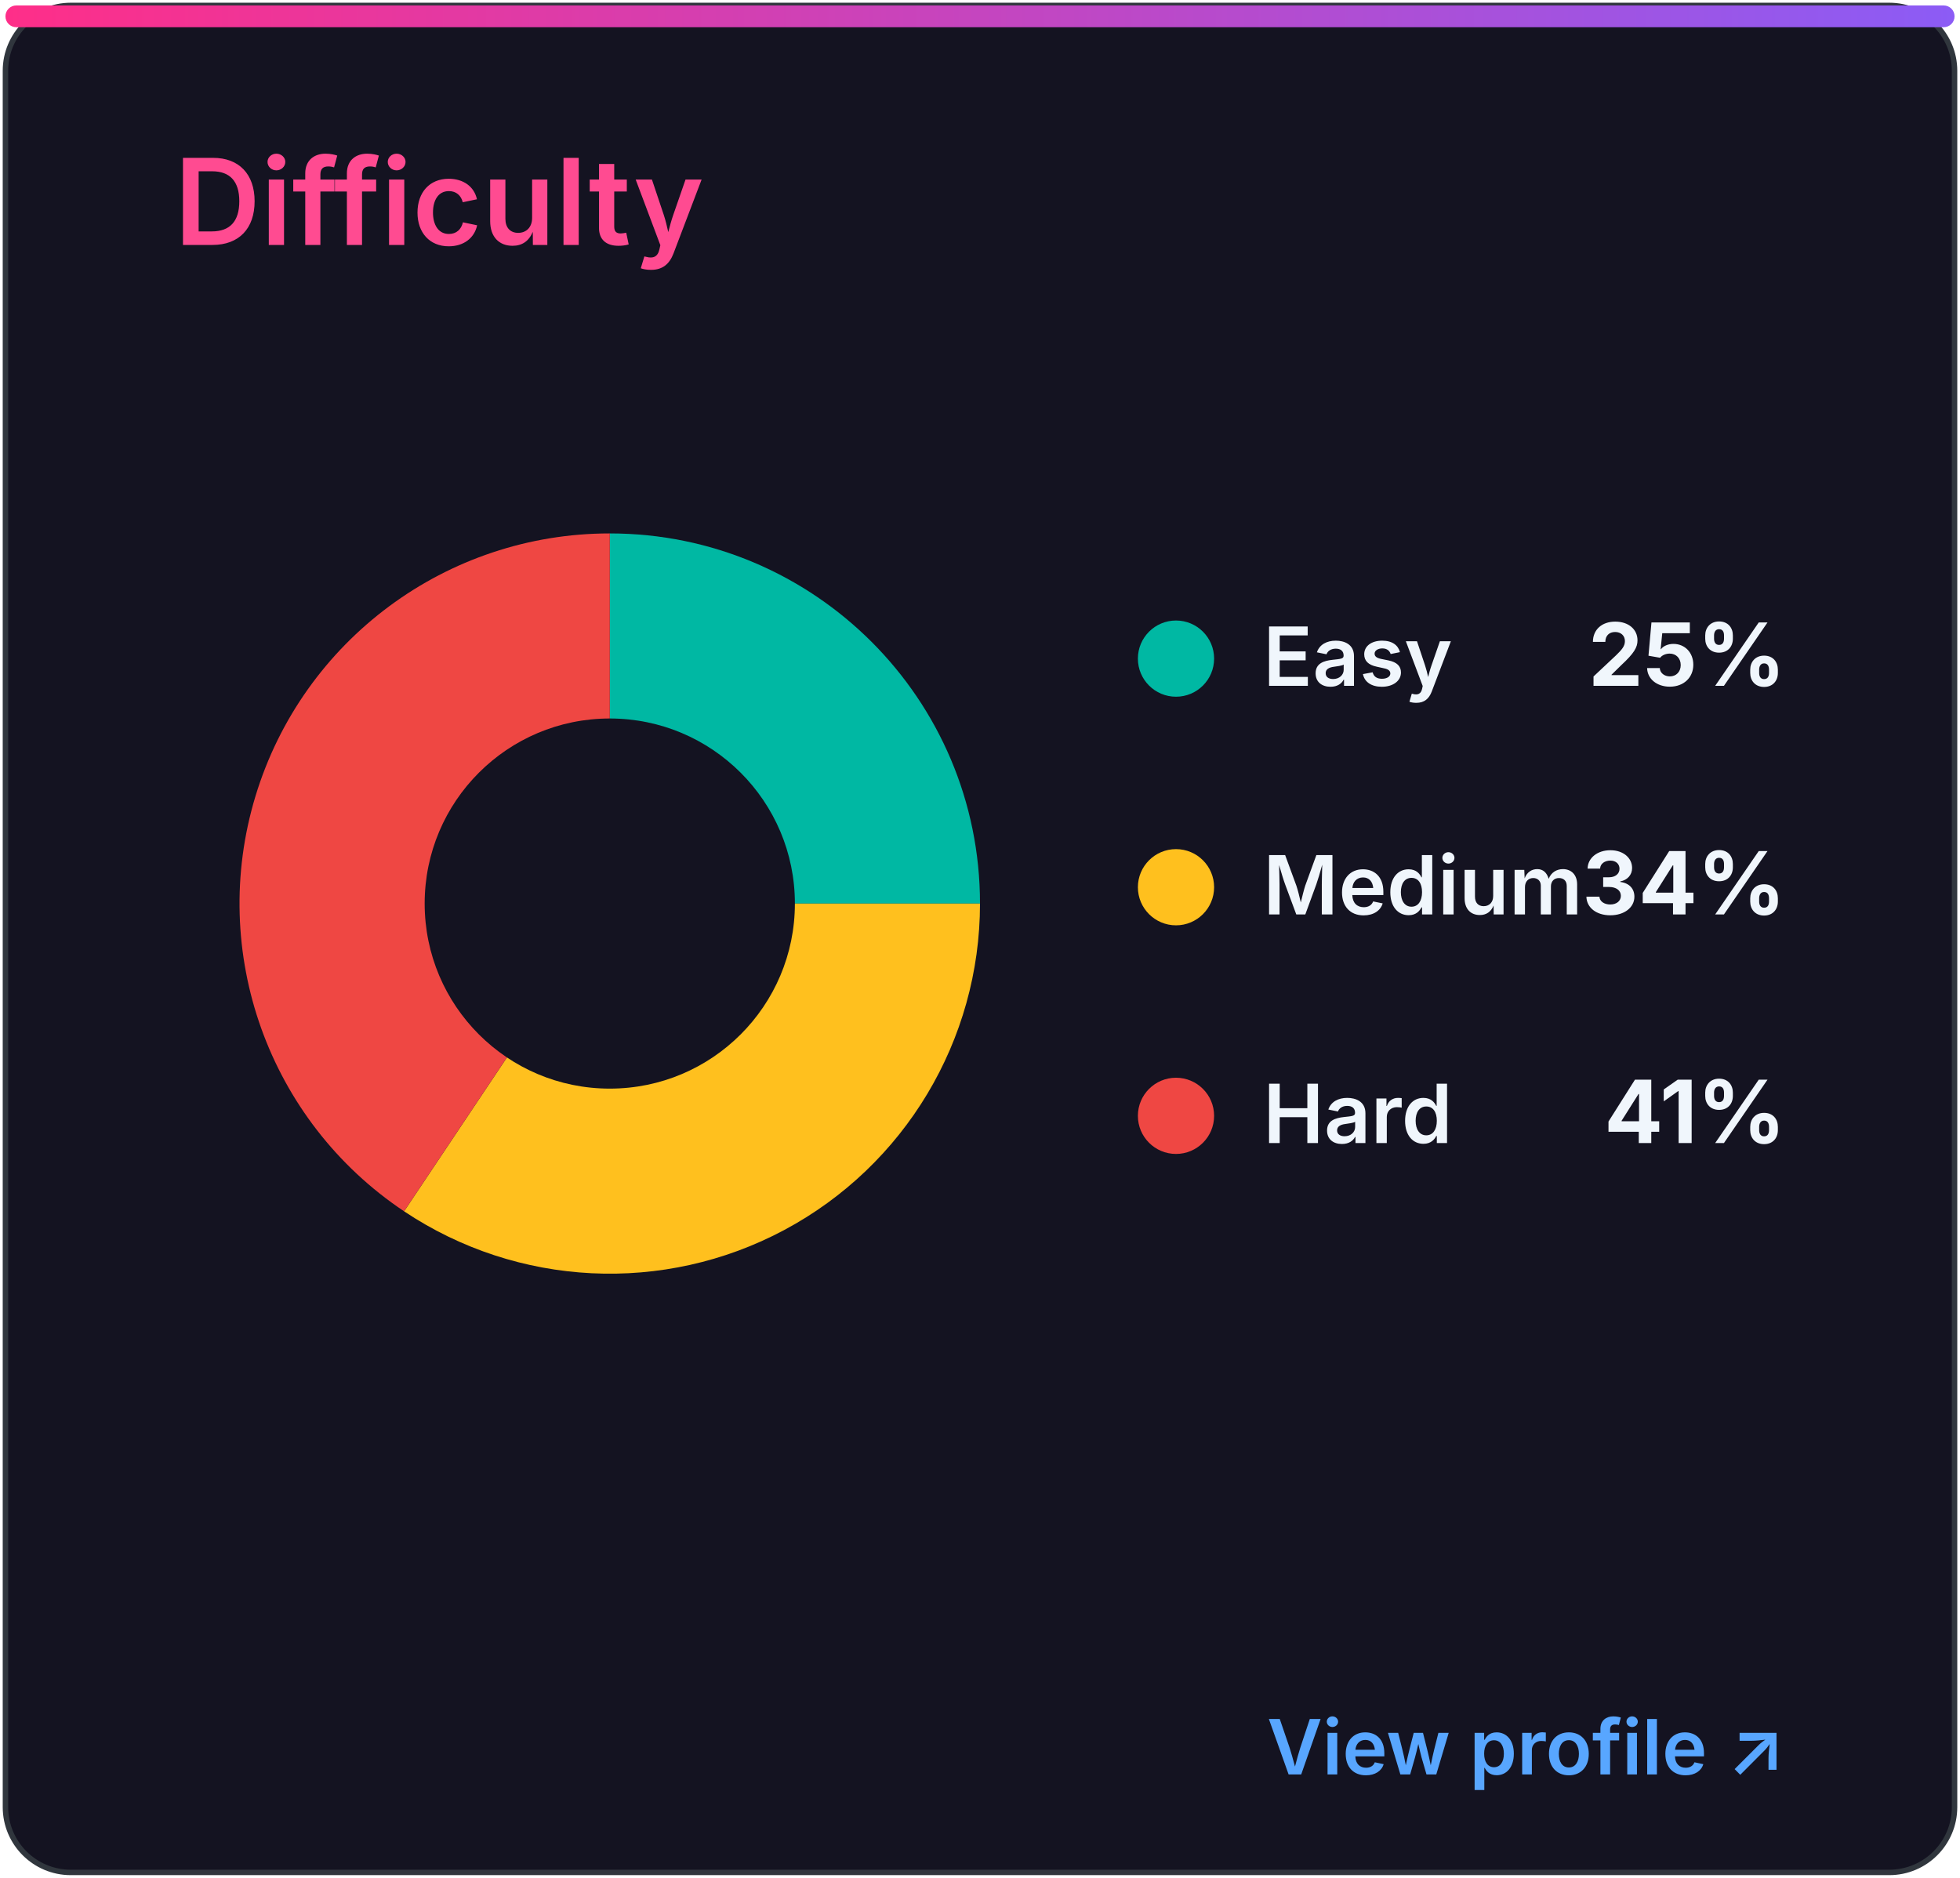
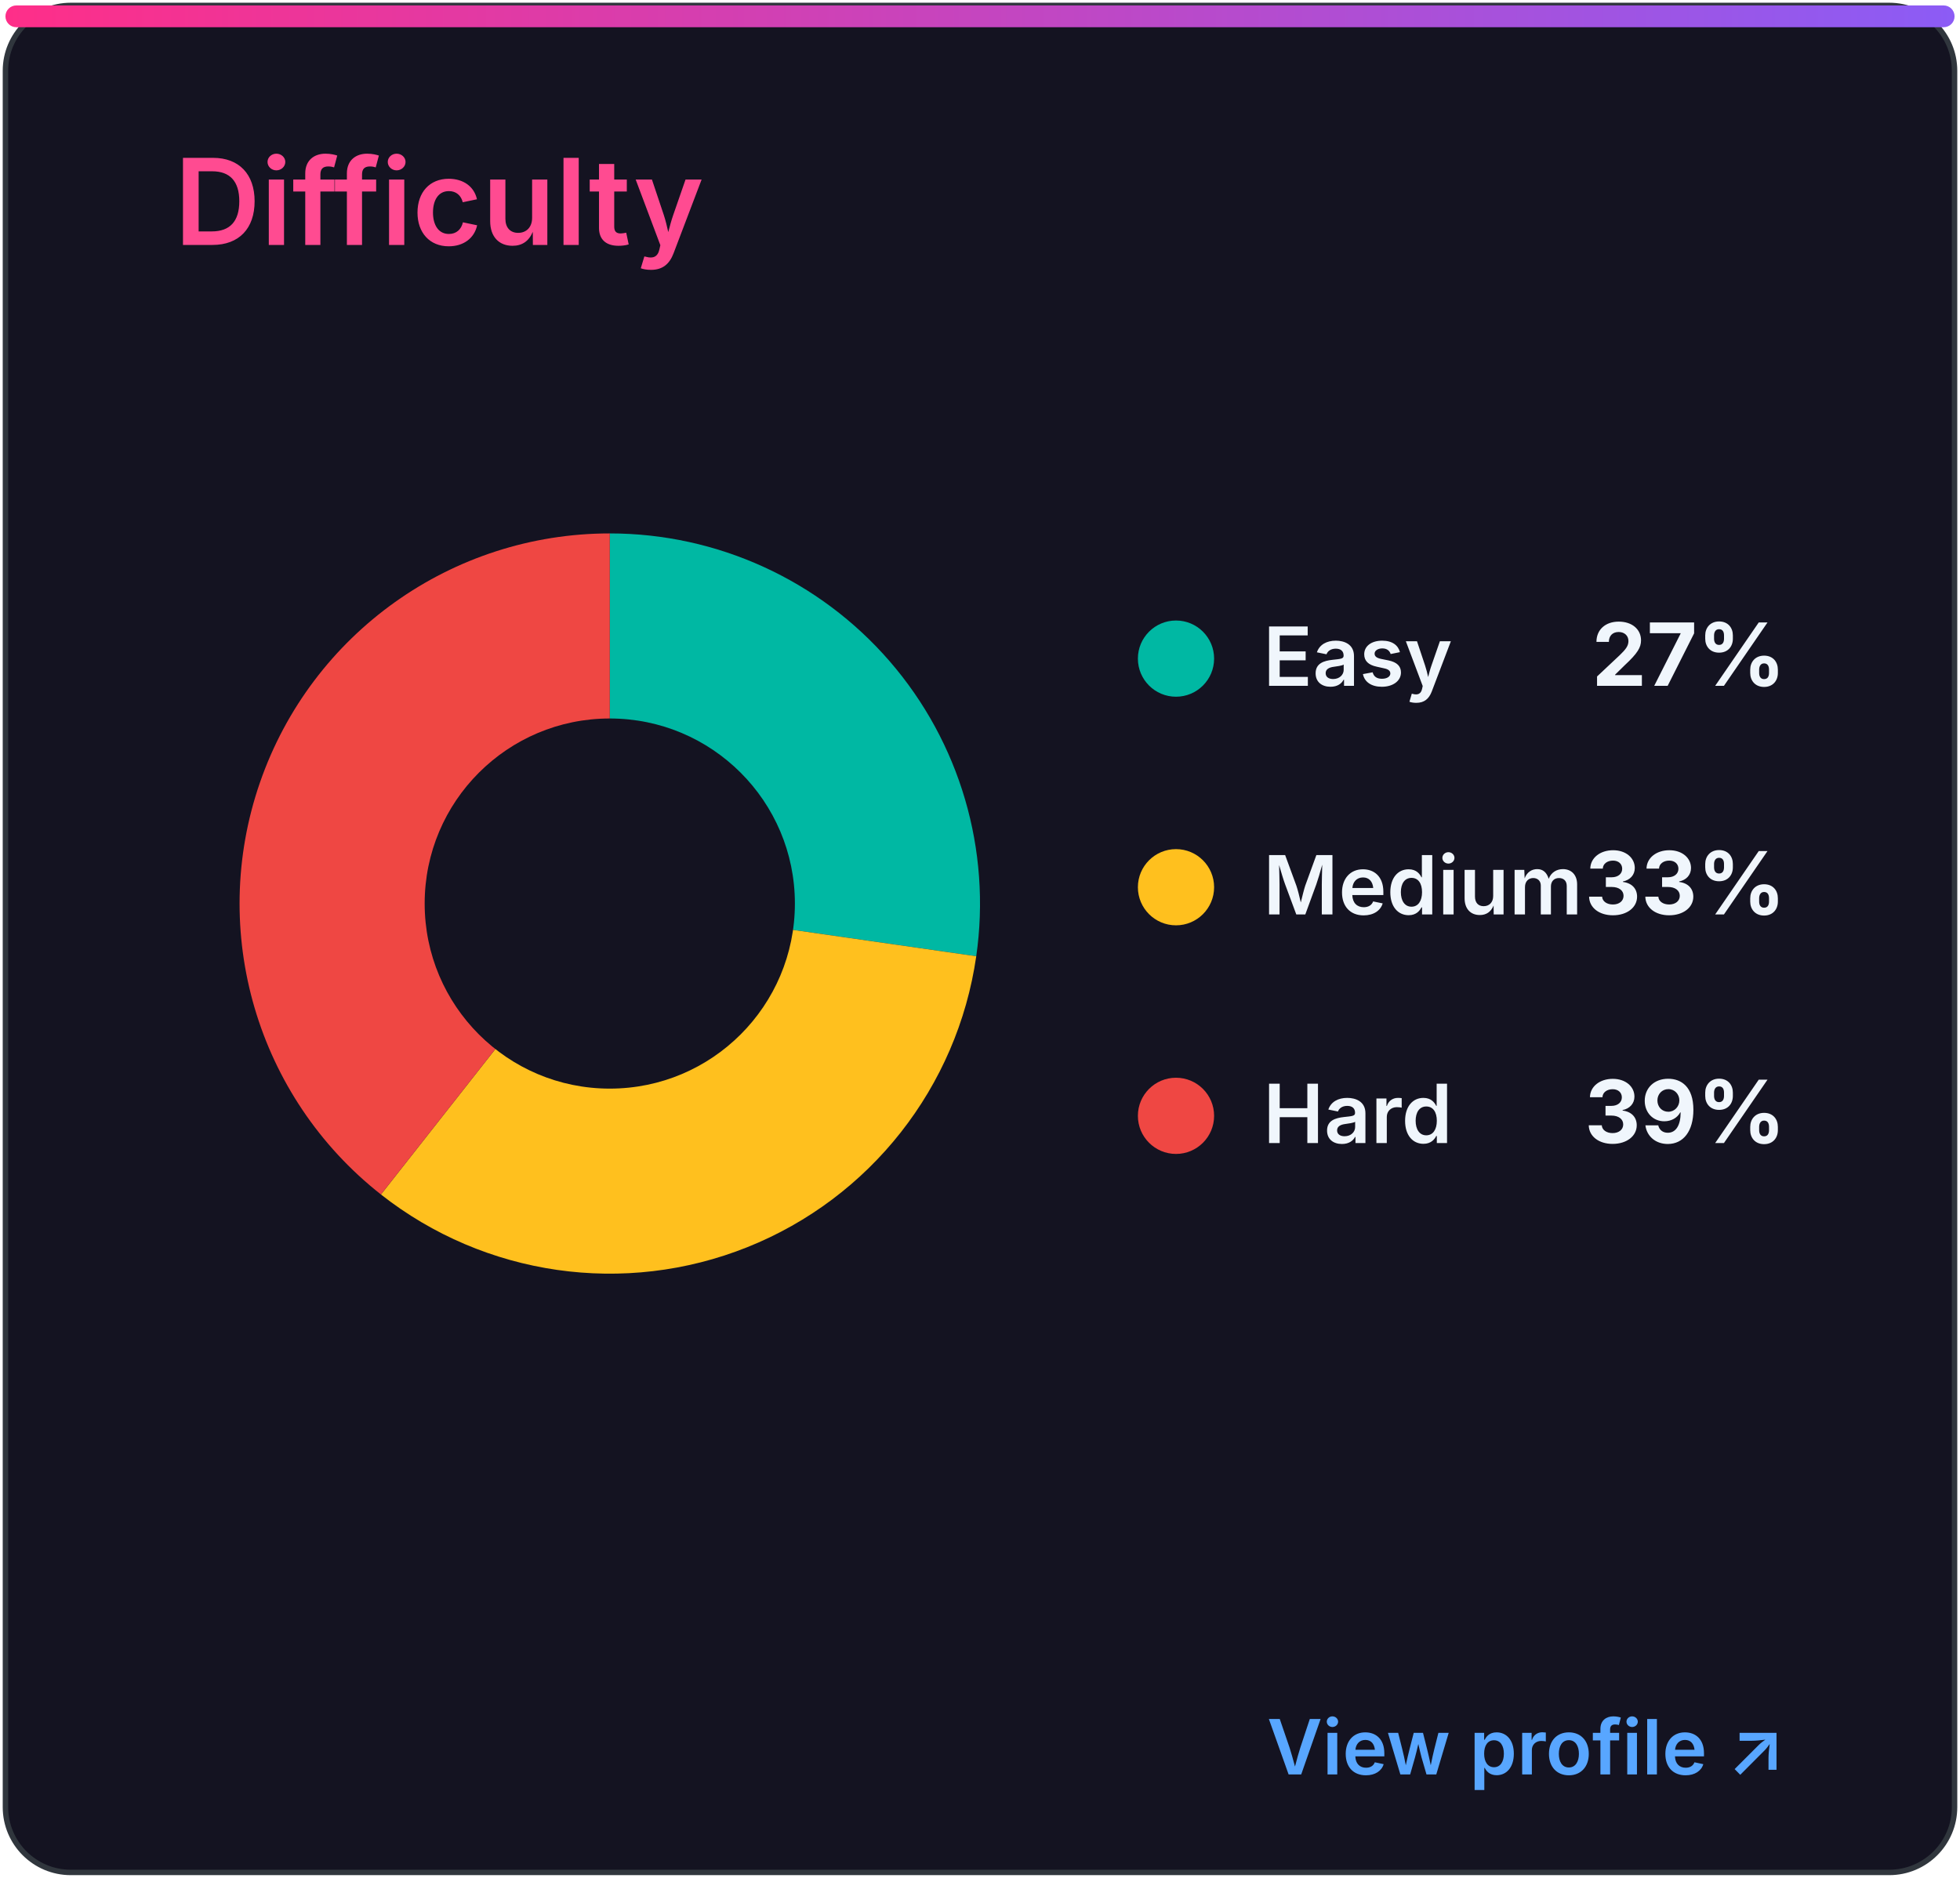
<svg xmlns="http://www.w3.org/2000/svg" width="360" height="345" viewBox="0 0 360 345" role="img" aria-labelledby="title desc">
  <defs>
    <linearGradient id="accent" x1="0" x2="1">
      <stop stop-color="#ff2e88" />
      <stop offset="1" stop-color="#8b5cf6" />
    </linearGradient>
    <clipPath id="bar">
      <rect x="32" y="82" width="296" height="8" rx="4" />
    </clipPath>
    <style>
.heading{font:600 22px -apple-system,BlinkMacSystemFont,'Segoe UI',sans-serif;fill:#ff4b91}
.eyebrow{font:600 10px -apple-system,BlinkMacSystemFont,'Segoe UI',sans-serif;letter-spacing:1.2px;fill:#8b949e}
.total{font:700 52px -apple-system,BlinkMacSystemFont,'Segoe UI',sans-serif;fill:#f0f6fc}
.metric{font:600 15px -apple-system,BlinkMacSystemFont,'Segoe UI',sans-serif;fill:#f0f6fc}
.count{font:700 16px -apple-system,BlinkMacSystemFont,'Segoe UI',sans-serif;fill:#f0f6fc}
.muted{font:500 13px -apple-system,BlinkMacSystemFont,'Segoe UI',sans-serif;fill:#8b949e}
.language{font:700 31px -apple-system,BlinkMacSystemFont,'Segoe UI',sans-serif;fill:#f0f6fc}
.link{font:600 14px -apple-system,BlinkMacSystemFont,'Segoe UI',sans-serif;fill:#58a6ff}
</style>
  </defs>
  <rect x="1" y="1" width="358" height="343" rx="12" fill="#141321" stroke="#30363d" />
  <rect x="1" y="1" width="358" height="4" rx="2" fill="url(#accent)" />
  <text x="32" y="45" class="heading">Difficulty</text>
-   <path d="M 112 166 L 112.00 98.00 A 68 68 0 0 1 180.00 166.00 Z" fill="#00b8a3" />
-   <path d="M 112 166 L 180.00 166.00 A 68 68 0 0 1 74.22 222.54 Z" fill="#ffc01e" />
-   <path d="M 112 166 L 74.22 222.54 A 68 68 0 0 1 112.00 98.00 Z" fill="#ef4743" />
+   <path d="M 112 166 L 112.00 98.00 A 68 68 0 0 1 179.31 175.68 Z" fill="#00b8a3" />
+   <path d="M 112 166 L 179.31 175.68 A 68 68 0 0 1 69.97 219.45 Z" fill="#ffc01e" />
+   <path d="M 112 166 L 69.97 219.45 A 68 68 0 0 1 112.00 98.00 Z" fill="#ef4743" />
  <circle cx="112" cy="166" r="34" fill="#141321" />
  <circle cx="216" cy="121" r="7" fill="#00b8a3" />
  <text x="232" y="126" class="metric">Easy</text>
-   <text x="328" y="126" class="count" text-anchor="end">25%</text>
+   <text x="328" y="126" class="count" text-anchor="end">27%</text>
  <circle cx="216" cy="163" r="7" fill="#ffc01e" />
  <text x="232" y="168" class="metric">Medium</text>
-   <text x="328" y="168" class="count" text-anchor="end">34%</text>
+   <text x="328" y="168" class="count" text-anchor="end">33%</text>
  <circle cx="216" cy="205" r="7" fill="#ef4743" />
  <text x="232" y="210" class="metric">Hard</text>
-   <text x="328" y="210" class="count" text-anchor="end">41%</text>
+   <text x="328" y="210" class="count" text-anchor="end">39%</text>
  <text x="328" y="326" class="link" text-anchor="end">View profile ↗</text>
</svg>
